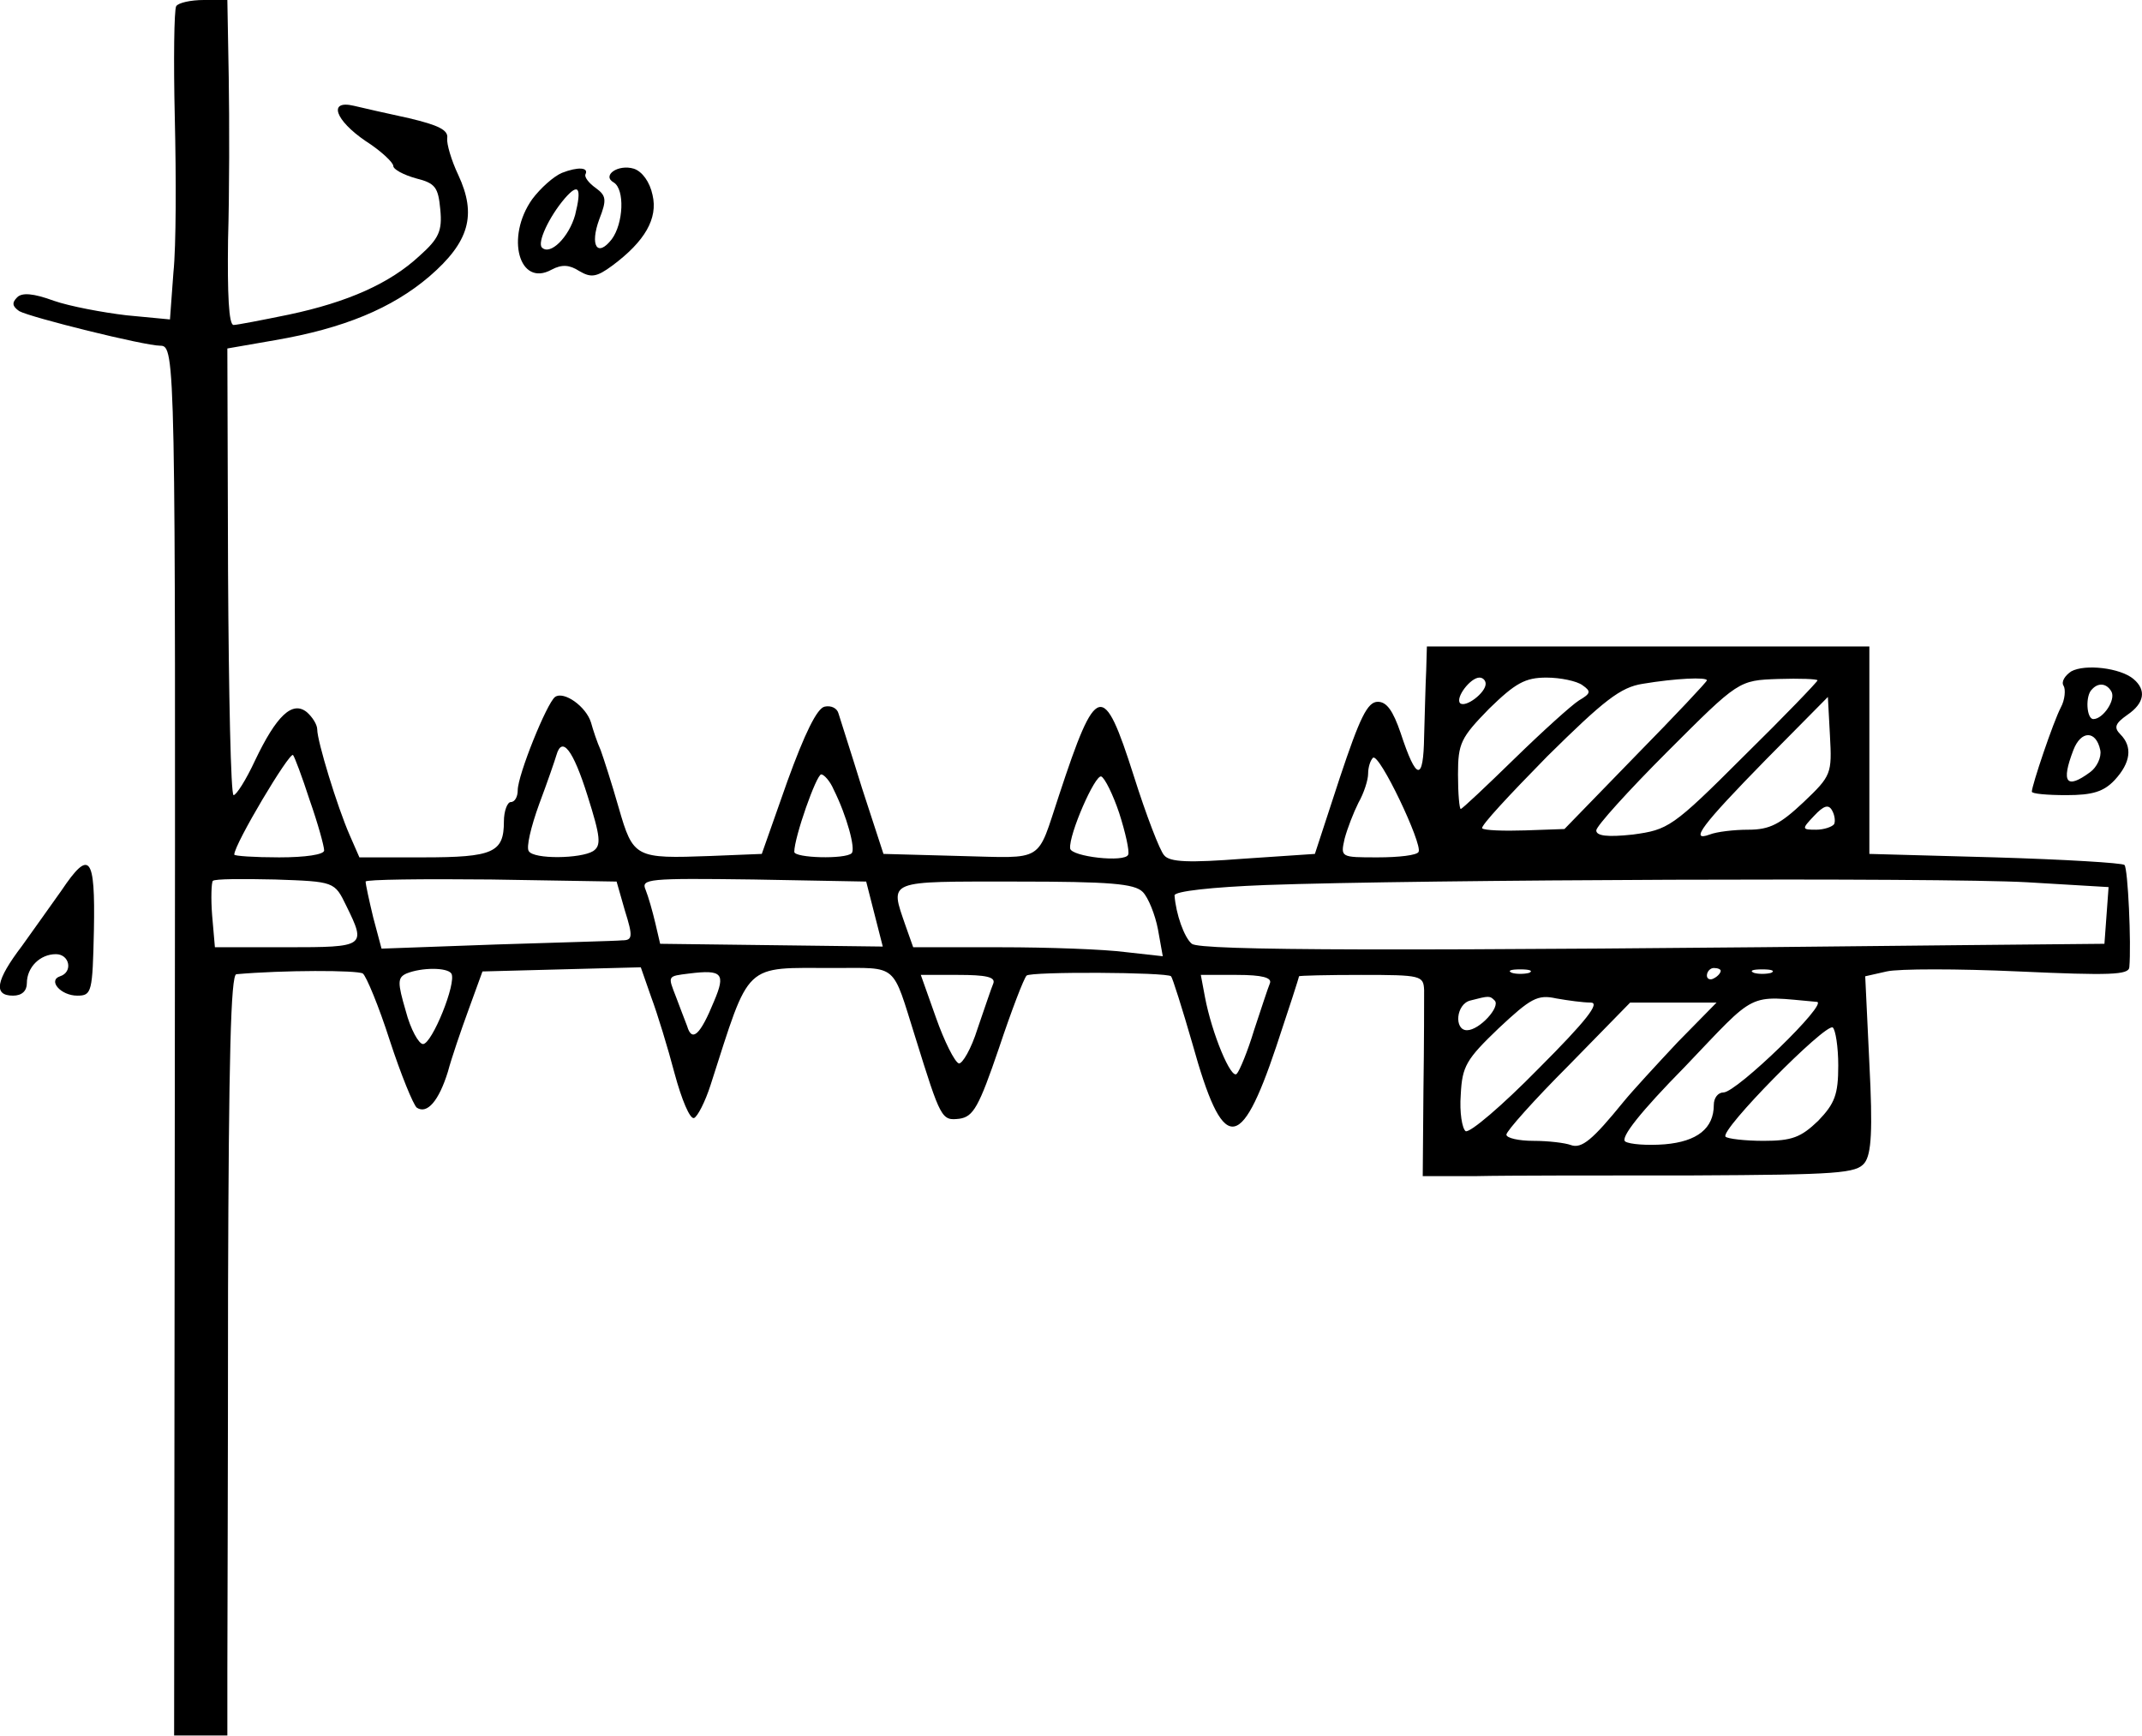
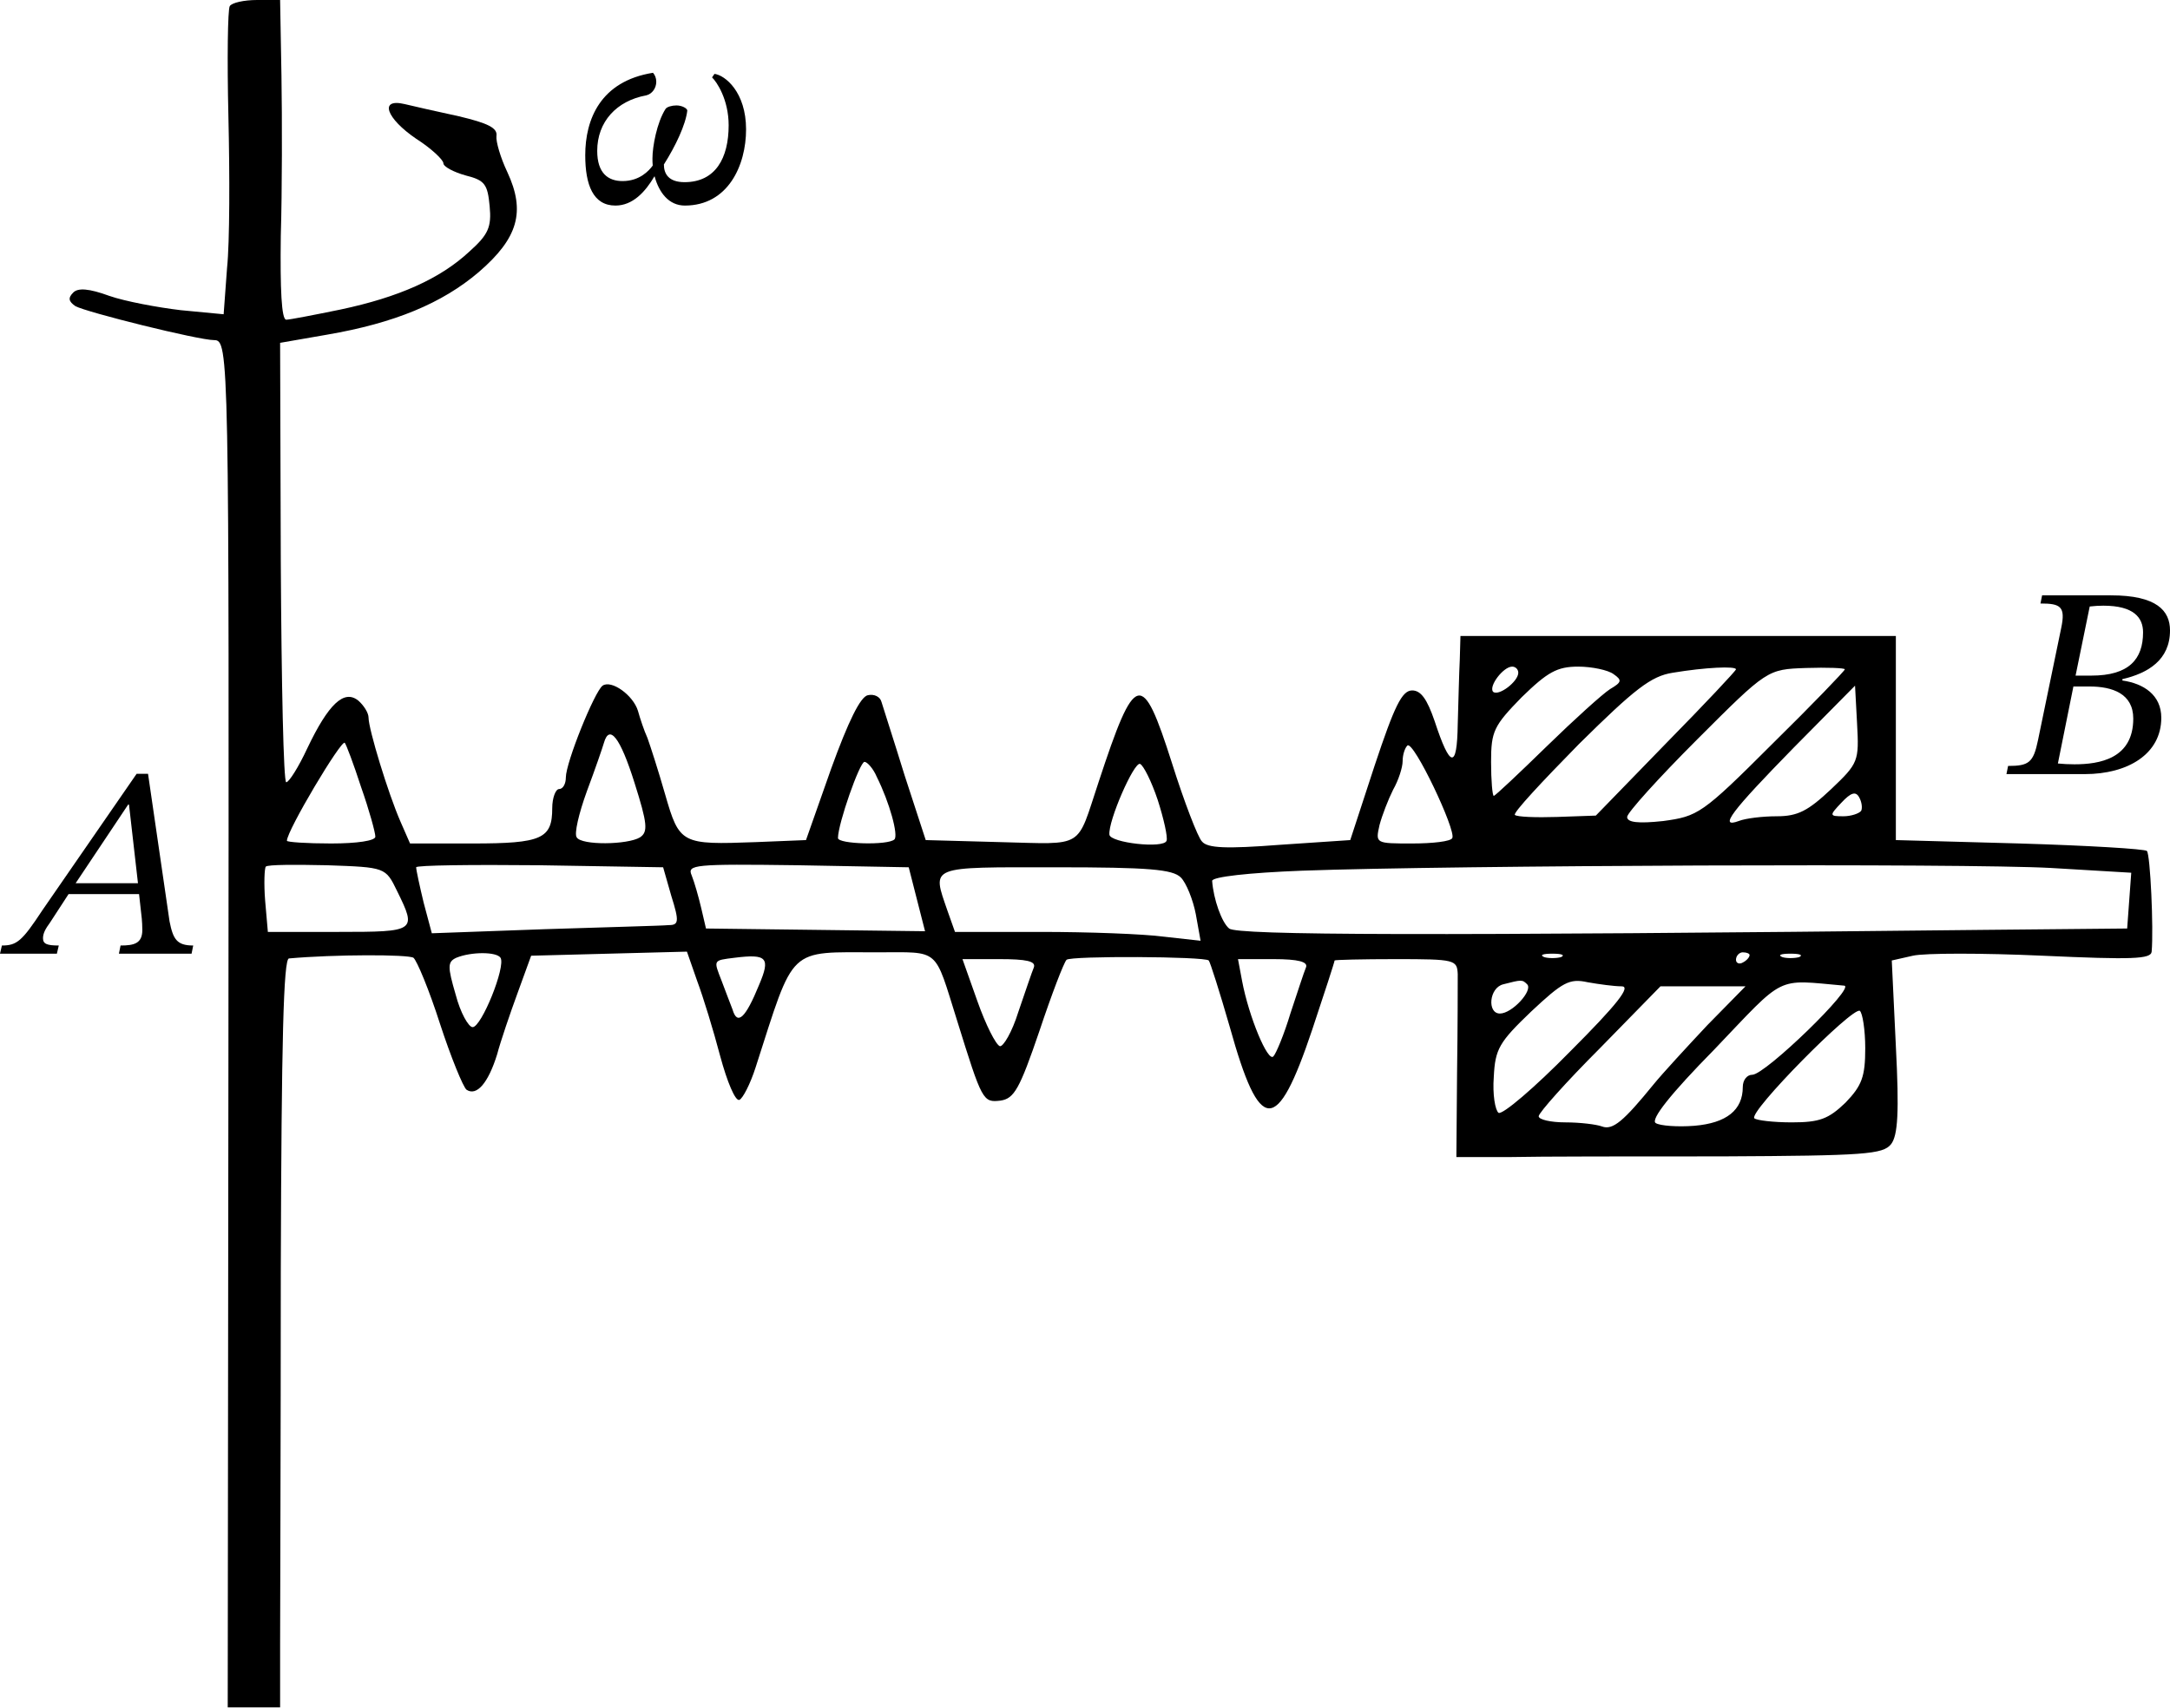
- <svg xmlns="http://www.w3.org/2000/svg" version="1.0" width="309.818pt" height="251pt" viewBox="0 0 309.818 251" preserveAspectRatio="xMidYMid meet">
-   <g transform="translate(-47.11579,273) scale(0.1,-0.1)" fill="#000000" stroke="none">
-     <path d="M726 2721 c-3 -5 -4 -78 -2 -162 2 -85 2 -185 -2 -223 l-5 -68 -63 6 c-34 4 -82 13 -105 21 -30 11 -46 12 -53 5 -8 -8 -7 -13 3 -20 16 -9 181 -50 204 -50 22 0 22 -18 21 -1072 l-1 -938 39 0 38 0 0 93 c0 50 1 298 1 550 1 339 4 457 12 458 67 6 175 6 183 1 5 -4 23 -47 39 -97 16 -49 34 -93 39 -97 15 -10 32 10 45 52 5 19 19 60 30 90 l20 55 114 3 115 3 15 -43 c9 -24 24 -73 34 -111 10 -37 22 -66 28 -64 5 2 16 23 24 48 58 180 46 169 179 169 93 0 83 8 117 -100 37 -119 38 -121 64 -118 20 3 28 17 57 102 18 54 36 101 40 105 6 6 203 5 209 -1 2 -2 16 -46 31 -98 44 -158 69 -159 121 -4 18 54 33 100 33 102 0 1 41 2 90 2 87 0 90 -1 91 -22 0 -13 0 -78 -1 -146 l-1 -123 78 0 c43 1 184 1 313 1 210 1 236 3 248 18 10 13 12 47 7 144 l-6 126 31 7 c17 4 103 4 191 0 132 -6 159 -5 160 6 3 34 -2 143 -7 148 -3 3 -87 8 -187 11 l-182 5 0 150 0 150 -320 0 -320 0 -1 -35 c-1 -19 -2 -62 -3 -95 -1 -66 -11 -65 -34 5 -11 32 -20 45 -33 45 -15 0 -26 -23 -55 -110 l-36 -110 -104 -7 c-78 -6 -106 -5 -114 5 -6 6 -26 58 -44 115 -44 138 -54 136 -108 -28 -33 -99 -19 -91 -144 -88 l-110 3 -31 95 c-16 52 -32 101 -34 108 -2 8 -11 12 -20 10 -11 -2 -29 -39 -54 -108 l-37 -105 -74 -3 c-109 -4 -112 -3 -133 70 -10 35 -22 72 -26 83 -5 11 -11 29 -14 40 -7 23 -39 46 -52 37 -12 -9 -54 -113 -54 -135 0 -9 -4 -17 -10 -17 -5 0 -10 -13 -10 -28 0 -45 -15 -52 -117 -52 l-92 0 -14 32 c-18 41 -47 136 -47 153 0 7 -7 18 -15 25 -21 17 -44 -5 -75 -70 -13 -28 -27 -50 -31 -50 -4 0 -7 145 -8 323 l-1 323 69 12 c99 17 169 46 223 92 58 50 69 89 42 147 -10 21 -17 45 -16 53 2 12 -13 19 -55 29 -32 7 -68 15 -80 18 -38 9 -27 -21 17 -51 22 -14 40 -31 40 -36 0 -5 15 -13 33 -18 28 -7 32 -13 35 -45 3 -31 -2 -42 -30 -67 -43 -40 -104 -67 -189 -85 -39 -8 -75 -15 -80 -15 -7 0 -9 45 -8 123 2 67 2 173 1 235 l-2 112 -34 0 c-19 0 -37 -4 -40 -9z m1894 -980 c0 -13 -29 -35 -37 -28 -7 8 15 37 28 37 5 0 9 -4 9 -9z m140 -2 c13 -9 12 -12 -5 -22 -11 -7 -53 -45 -93 -84 -41 -40 -76 -73 -78 -73 -2 0 -4 22 -4 50 0 45 4 53 45 95 38 37 52 45 83 45 20 0 44 -5 52 -11z m180 7 c0 -2 -46 -51 -103 -109 l-103 -106 -57 -2 c-31 -1 -59 0 -62 3 -3 3 40 49 94 104 82 81 106 100 138 105 48 8 93 10 93 5z m160 0 c0 -2 -48 -52 -107 -110 -103 -103 -109 -106 -160 -113 -37 -4 -53 -2 -53 6 0 6 46 57 103 114 103 103 103 103 160 105 31 1 57 0 57 -2z m-20 -176 c-34 -32 -49 -40 -80 -40 -21 0 -46 -3 -56 -7 -30 -11 -11 14 81 108 l90 91 3 -56 c3 -55 2 -58 -38 -96z m-1759 9 c19 -60 20 -72 8 -80 -18 -11 -86 -12 -93 0 -4 5 3 35 15 68 12 32 23 64 25 71 8 28 24 8 45 -59z m-402 -6 c12 -34 21 -67 21 -73 0 -6 -27 -10 -65 -10 -36 0 -65 2 -65 4 0 15 80 149 85 144 2 -2 13 -31 24 -65z m1604 -75 c-2 -5 -29 -8 -59 -8 -54 0 -54 0 -48 27 4 15 13 38 20 52 8 14 14 33 14 42 0 9 3 19 7 23 9 8 72 -125 66 -136z m-846 90 c19 -38 32 -86 26 -92 -9 -9 -83 -7 -83 2 0 21 32 112 39 112 4 0 13 -10 18 -22z m413 -34 c9 -28 15 -55 13 -60 -4 -12 -83 -3 -84 9 -2 20 36 107 45 104 5 -2 17 -26 26 -53z m1034 -16 c-3 -4 -15 -8 -26 -8 -21 0 -21 1 -3 20 14 15 21 17 26 8 4 -7 5 -16 3 -20z m-2152 -118 c29 -59 28 -60 -86 -60 l-104 0 -4 46 c-2 25 -1 48 1 50 3 3 43 3 90 2 86 -3 86 -3 103 -38z m403 -7 c12 -38 11 -43 -4 -43 -9 -1 -91 -3 -182 -6 l-166 -6 -12 45 c-6 25 -11 48 -11 52 0 3 82 4 181 3 l182 -3 12 -42z m361 -5 l12 -47 -161 2 -161 2 -7 30 c-4 17 -10 38 -14 48 -7 16 3 17 156 15 l163 -3 12 -47z m388 32 c8 -8 18 -33 22 -54 l7 -39 -54 6 c-30 4 -111 7 -181 7 l-126 0 -11 31 c-23 67 -29 64 159 64 137 0 172 -3 184 -15z m1279 14 l118 -7 -3 -41 -3 -41 -210 -2 c-821 -9 -1098 -8 -1110 2 -11 9 -23 43 -25 70 0 6 54 12 132 15 220 8 975 11 1101 4z m-2279 -132 c8 -13 -28 -102 -41 -102 -6 0 -18 21 -25 48 -12 41 -12 48 1 54 22 9 59 9 65 0z m380 -40 c-20 -49 -32 -60 -39 -36 -4 10 -11 29 -16 42 -12 31 -13 30 19 34 48 6 53 0 36 -40z m1179 41 c-7 -2 -19 -2 -25 0 -7 3 -2 5 12 5 14 0 19 -2 13 -5z m277 3 c0 -3 -4 -8 -10 -11 -5 -3 -10 -1 -10 4 0 6 5 11 10 11 6 0 10 -2 10 -4z m73 -3 c-7 -2 -19 -2 -25 0 -7 3 -2 5 12 5 14 0 19 -2 13 -5z m-1125 -15 c-3 -7 -13 -37 -23 -66 -9 -29 -22 -51 -27 -50 -6 2 -21 32 -33 66 l-22 62 54 0 c40 0 54 -3 51 -12z m400 0 c-3 -7 -13 -38 -23 -68 -9 -30 -21 -59 -25 -63 -8 -9 -36 58 -46 111 l-6 32 52 0 c37 0 51 -4 48 -12z m325 -25 c9 -9 -22 -43 -40 -43 -19 0 -16 38 5 43 27 7 28 7 35 0z m139 -3 c14 0 -6 -26 -76 -96 -52 -53 -99 -93 -105 -90 -5 4 -9 27 -7 53 2 41 8 51 55 96 46 43 56 49 83 43 17 -3 39 -6 50 -6z m327 1 c18 -1 -116 -131 -135 -131 -8 0 -14 -8 -14 -18 0 -34 -24 -53 -71 -57 -25 -2 -51 0 -57 4 -8 5 22 43 86 108 106 111 89 103 191 94z m-201 -58 c-30 -32 -66 -71 -79 -87 -44 -54 -60 -68 -76 -62 -8 3 -32 6 -54 6 -21 0 -39 4 -39 9 0 5 40 50 90 100 l89 91 63 0 62 0 -56 -57z m232 -34 c0 -42 -5 -55 -29 -80 -25 -24 -38 -29 -79 -29 -27 0 -52 3 -55 6 -9 9 144 164 155 158 4 -3 8 -28 8 -55z" />
-     <path d="M1284 2480 c-12 -5 -31 -22 -43 -38 -39 -55 -19 -128 28 -102 15 8 26 7 40 -2 17 -10 25 -9 48 8 47 35 66 68 58 102 -4 19 -15 34 -27 38 -23 7 -47 -10 -29 -20 16 -10 14 -59 -3 -82 -21 -27 -32 -9 -18 29 11 28 10 34 -5 45 -10 7 -17 16 -15 20 5 10 -11 11 -34 2z m19 -61 c-9 -32 -36 -59 -48 -47 -7 7 10 44 33 71 20 23 25 16 15 -24z" />
-     <path d="M3467 1759 c-9 -6 -15 -15 -11 -21 3 -5 2 -20 -4 -31 -11 -21 -42 -113 -42 -122 0 -3 22 -5 50 -5 38 0 54 5 70 22 23 25 26 48 8 66 -10 10 -7 16 10 28 25 17 28 36 9 52 -19 16 -70 22 -90 11z m58 -29 c7 -12 -12 -40 -26 -40 -10 0 -12 34 -2 43 9 10 21 9 28 -3z m-16 -85 c2 -10 -5 -25 -15 -32 -34 -25 -42 -15 -24 32 11 29 33 29 39 0z" />
-     <path d="M560 1442 c-14 -20 -40 -56 -57 -80 -38 -50 -42 -72 -13 -72 13 0 20 7 20 18 0 23 19 42 42 42 20 0 25 -26 6 -32 -18 -6 1 -28 25 -28 21 0 22 5 24 95 2 107 -6 118 -47 57z" />
+ <svg xmlns="http://www.w3.org/2000/svg" version="1.0" width="318.97pt" height="251pt" viewBox="0 0 318.97 251" preserveAspectRatio="xMidYMid" id="svg4">
+   <defs id="defs4" />
+   <g transform="matrix(0.1,0,0,-0.1,-38.82647,273)" fill="#000000" stroke="none" id="g4">
+     <path d="m 726,2721 c -3,-5 -4,-78 -2,-162 2,-85 2,-185 -2,-223 l -5,-68 -63,6 c -34,4 -82,13 -105,21 -30,11 -46,12 -53,5 -8,-8 -7,-13 3,-20 16,-9 181,-50 204,-50 22,0 22,-18 21,-1072 l -1,-938 h 39 38 v 93 c 0,50 1,298 1,550 1,339 4,457 12,458 67,6 175,6 183,1 5,-4 23,-47 39,-97 16,-49 34,-93 39,-97 15,-10 32,10 45,52 5,19 19,60 30,90 l 20,55 114,3 115,3 15,-43 c 9,-24 24,-73 34,-111 10,-37 22,-66 28,-64 5,2 16,23 24,48 58,180 46,169 179,169 93,0 83,8 117,-100 37,-119 38,-121 64,-118 20,3 28,17 57,102 18,54 36,101 40,105 6,6 203,5 209,-1 2,-2 16,-46 31,-98 44,-158 69,-159 121,-4 18,54 33,100 33,102 0,1 41,2 90,2 87,0 90,-1 91,-22 0,-13 0,-78 -1,-146 l -1,-123 h 78 c 43,1 184,1 313,1 210,1 236,3 248,18 10,13 12,47 7,144 l -6,126 31,7 c 17,4 103,4 191,0 132,-6 159,-5 160,6 3,34 -2,143 -7,148 -3,3 -87,8 -187,11 l -182,5 v 150 150 h -320 -320 l -1,-35 c -1,-19 -2,-62 -3,-95 -1,-66 -11,-65 -34,5 -11,32 -20,45 -33,45 -15,0 -26,-23 -55,-110 l -36,-110 -104,-7 c -78,-6 -106,-5 -114,5 -6,6 -26,58 -44,115 -44,138 -54,136 -108,-28 -33,-99 -19,-91 -144,-88 l -110,3 -31,95 c -16,52 -32,101 -34,108 -2,8 -11,12 -20,10 -11,-2 -29,-39 -54,-108 l -37,-105 -74,-3 c -109,-4 -112,-3 -133,70 -10,35 -22,72 -26,83 -5,11 -11,29 -14,40 -7,23 -39,46 -52,37 -12,-9 -54,-113 -54,-135 0,-9 -4,-17 -10,-17 -5,0 -10,-13 -10,-28 0,-45 -15,-52 -117,-52 h -92 l -14,32 c -18,41 -47,136 -47,153 0,7 -7,18 -15,25 -21,17 -44,-5 -75,-70 -13,-28 -27,-50 -31,-50 -4,0 -7,145 -8,323 l -1,323 69,12 c 99,17 169,46 223,92 58,50 69,89 42,147 -10,21 -17,45 -16,53 2,12 -13,19 -55,29 -32,7 -68,15 -80,18 -38,9 -27,-21 17,-51 22,-14 40,-31 40,-36 0,-5 15,-13 33,-18 28,-7 32,-13 35,-45 3,-31 -2,-42 -30,-67 -43,-40 -104,-67 -189,-85 -39,-8 -75,-15 -80,-15 -7,0 -9,45 -8,123 2,67 2,173 1,235 l -2,112 h -34 c -19,0 -37,-4 -40,-9 z m 1894,-980 c 0,-13 -29,-35 -37,-28 -7,8 15,37 28,37 5,0 9,-4 9,-9 z m 140,-2 c 13,-9 12,-12 -5,-22 -11,-7 -53,-45 -93,-84 -41,-40 -76,-73 -78,-73 -2,0 -4,22 -4,50 0,45 4,53 45,95 38,37 52,45 83,45 20,0 44,-5 52,-11 z m 180,7 c 0,-2 -46,-51 -103,-109 l -103,-106 -57,-2 c -31,-1 -59,0 -62,3 -3,3 40,49 94,104 82,81 106,100 138,105 48,8 93,10 93,5 z m 160,0 c 0,-2 -48,-52 -107,-110 -103,-103 -109,-106 -160,-113 -37,-4 -53,-2 -53,6 0,6 46,57 103,114 103,103 103,103 160,105 31,1 57,0 57,-2 z m -20,-176 c -34,-32 -49,-40 -80,-40 -21,0 -46,-3 -56,-7 -30,-11 -11,14 81,108 l 90,91 3,-56 c 3,-55 2,-58 -38,-96 z m -1759,9 c 19,-60 20,-72 8,-80 -18,-11 -86,-12 -93,0 -4,5 3,35 15,68 12,32 23,64 25,71 8,28 24,8 45,-59 z m -402,-6 c 12,-34 21,-67 21,-73 0,-6 -27,-10 -65,-10 -36,0 -65,2 -65,4 0,15 80,149 85,144 2,-2 13,-31 24,-65 z m 1604,-75 c -2,-5 -29,-8 -59,-8 -54,0 -54,0 -48,27 4,15 13,38 20,52 8,14 14,33 14,42 0,9 3,19 7,23 9,8 72,-125 66,-136 z m -846,90 c 19,-38 32,-86 26,-92 -9,-9 -83,-7 -83,2 0,21 32,112 39,112 4,0 13,-10 18,-22 z m 413,-34 c 9,-28 15,-55 13,-60 -4,-12 -83,-3 -84,9 -2,20 36,107 45,104 5,-2 17,-26 26,-53 z m 1034,-16 c -3,-4 -15,-8 -26,-8 -21,0 -21,1 -3,20 14,15 21,17 26,8 4,-7 5,-16 3,-20 z M 972,1420 c 29,-59 28,-60 -86,-60 H 782 l -4,46 c -2,25 -1,48 1,50 3,3 43,3 90,2 86,-3 86,-3 103,-38 z m 403,-7 c 12,-38 11,-43 -4,-43 -9,-1 -91,-3 -182,-6 l -166,-6 -12,45 c -6,25 -11,48 -11,52 0,3 82,4 181,3 l 182,-3 z m 361,-5 12,-47 -161,2 -161,2 -7,30 c -4,17 -10,38 -14,48 -7,16 3,17 156,15 l 163,-3 z m 388,32 c 8,-8 18,-33 22,-54 l 7,-39 -54,6 c -30,4 -111,7 -181,7 h -126 l -11,31 c -23,67 -29,64 159,64 137,0 172,-3 184,-15 z m 1279,14 118,-7 -3,-41 -3,-41 -210,-2 c -821,-9 -1098,-8 -1110,2 -11,9 -23,43 -25,70 0,6 54,12 132,15 220,8 975,11 1101,4 z M 1124,1322 c 8,-13 -28,-102 -41,-102 -6,0 -18,21 -25,48 -12,41 -12,48 1,54 22,9 59,9 65,0 z m 380,-40 c -20,-49 -32,-60 -39,-36 -4,10 -11,29 -16,42 -12,31 -13,30 19,34 48,6 53,0 36,-40 z m 1179,41 c -7,-2 -19,-2 -25,0 -7,3 -2,5 12,5 14,0 19,-2 13,-5 z m 277,3 c 0,-3 -4,-8 -10,-11 -5,-3 -10,-1 -10,4 0,6 5,11 10,11 6,0 10,-2 10,-4 z m 73,-3 c -7,-2 -19,-2 -25,0 -7,3 -2,5 12,5 14,0 19,-2 13,-5 z m -1125,-15 c -3,-7 -13,-37 -23,-66 -9,-29 -22,-51 -27,-50 -6,2 -21,32 -33,66 l -22,62 h 54 c 40,0 54,-3 51,-12 z m 400,0 c -3,-7 -13,-38 -23,-68 -9,-30 -21,-59 -25,-63 -8,-9 -36,58 -46,111 l -6,32 h 52 c 37,0 51,-4 48,-12 z m 325,-25 c 9,-9 -22,-43 -40,-43 -19,0 -16,38 5,43 27,7 28,7 35,0 z m 139,-3 c 14,0 -6,-26 -76,-96 -52,-53 -99,-93 -105,-90 -5,4 -9,27 -7,53 2,41 8,51 55,96 46,43 56,49 83,43 17,-3 39,-6 50,-6 z m 327,1 c 18,-1 -116,-131 -135,-131 -8,0 -14,-8 -14,-18 0,-34 -24,-53 -71,-57 -25,-2 -51,0 -57,4 -8,5 22,43 86,108 106,111 89,103 191,94 z m -201,-58 c -30,-32 -66,-71 -79,-87 -44,-54 -60,-68 -76,-62 -8,3 -32,6 -54,6 -21,0 -39,4 -39,9 0,5 40,50 90,100 l 89,91 h 63 62 z m 232,-34 c 0,-42 -5,-55 -29,-80 -25,-24 -38,-29 -79,-29 -27,0 -52,3 -55,6 -9,9 144,164 155,158 4,-3 8,-28 8,-55 z" id="path1" />
+     <text xml:space="preserve" style="font-size:90px;font-family:'STIX Two Text';-inkscape-font-specification:'STIX Two Text, Normal';fill:#000000;stroke-width:15;stroke-miterlimit:3.2;paint-order:stroke fill markers" x="1279.463" y="-2421.568" id="text4" transform="scale(1,-1)">
+       <tspan id="tspan4" style="stroke-width:15" x="1279.463" y="-2421.568" />
+     </text>
+     <path d="m 1394.92,-2427.803 c 63.6,0 90,-59.2 90,-112 0,-54.8 -30.8,-79.6 -46.4,-81.6 l -3.6,5.2 c 6.8,6.4 24.4,32.4 24.4,70.4 0,48 -19.2,83.6 -64.8,83.6 -23.6,0 -30.4,-12.4 -30.4,-26 17.2,-27.2 32,-58.4 34.4,-79.2 0,-3.2 -7.6,-7.6 -16,-7.6 -6.4,0 -14,2 -16,5.2 -12.8,20 -19.2,55.6 -19.2,72.4 0,3.6 0,7.2 0.4,10.8 -5.6,7.6 -19.2,22.8 -44.4,22.8 -20.8,0 -37.2,-11.2 -37.2,-44.4 0,-42.8 28.4,-73.6 72,-81.6 8.8,-2 14.8,-10.8 14.8,-20 0,-5.6 -2,-10 -4.8,-13.2 -77.6,12.4 -99.6,68.8 -99.6,121.2 0,43.6 11.6,74 44.4,74 25.6,0 44,-20.4 57.2,-42.8 h 0.4 c 6.4,23.6 20.8,42.8 44.4,42.8 z" id="text5" style="font-style:italic;font-size:400px;font-family:'STIX Two Text';-inkscape-font-specification:'STIX Two Text, Italic';stroke-width:15;stroke-miterlimit:3.2;paint-order:stroke fill markers" transform="scale(1,-1)" aria-label="ω" />
+     <path d="m 471.865,-1328.008 2.8,-12 c -17.6,0 -23.2,-2.4 -23.2,-10.8 0,-7.6 4.4,-14.8 10,-22.4 l 27.6,-42.4 h 103.6 l 4,36 c 0.4,4.8 0.8,10.4 0.8,16.8 0,20 -12.4,22.8 -32,22.8 l -2.4,12 h 106.8 l 2.4,-12 c -24,0 -29.6,-9.2 -34.8,-35.6 l -31.6,-216.8 h -16.8 l -138.4,200.4 c -30,45.6 -37.6,52 -59.6,52 l -2.8,12 z m 27.6,-103.6 77.2,-115.6 h 1.2 l 13.2,115.6 z" id="text6" style="font-style:italic;font-size:400px;font-family:'STIX Two Text';-inkscape-font-specification:'STIX Two Text, Italic';stroke-width:15;stroke-miterlimit:3.2;paint-order:stroke fill markers" transform="scale(1,-1)" aria-label="A" />
+     <path style="font-style:italic;font-size:400px;font-family:'STIX Two Text';-inkscape-font-specification:'STIX Two Text, Italic';stroke-width:15;stroke-miterlimit:3.2;paint-order:stroke fill markers" d="m 3452.768,-1591.992 c 62.8,0 112.4,-29.2 112.4,-82.8 0,-33.6 -26,-50.4 -57.2,-54.8 v -2 c 38,-8.8 70,-28.4 70,-71.6 0,-28.8 -19.2,-51.6 -86.8,-51.6 h -101.2 l -2.4,12 c 29.6,0 37.2,4.4 30.4,36.4 l -34,164.4 c -6.8,33.2 -13.6,38 -44,38 l -2.4,12 z m -15.2,-14.4 c -10,0 -15.2,-0.4 -24.4,-1.2 l 22.8,-113.2 h 23.6 c 33.6,0 64.4,10.4 64.4,47.2 0,59.2 -50,67.2 -86.4,67.2 z m 1.6,-130.4 20.8,-101.6 c 8.4,-0.8 12,-1.2 20,-1.2 44.8,0 58.4,17.6 58.4,39.2 0,39.6 -20.8,63.6 -76,63.6 z" id="text7" transform="scale(1,-1)" aria-label="B" />
  </g>
</svg>
